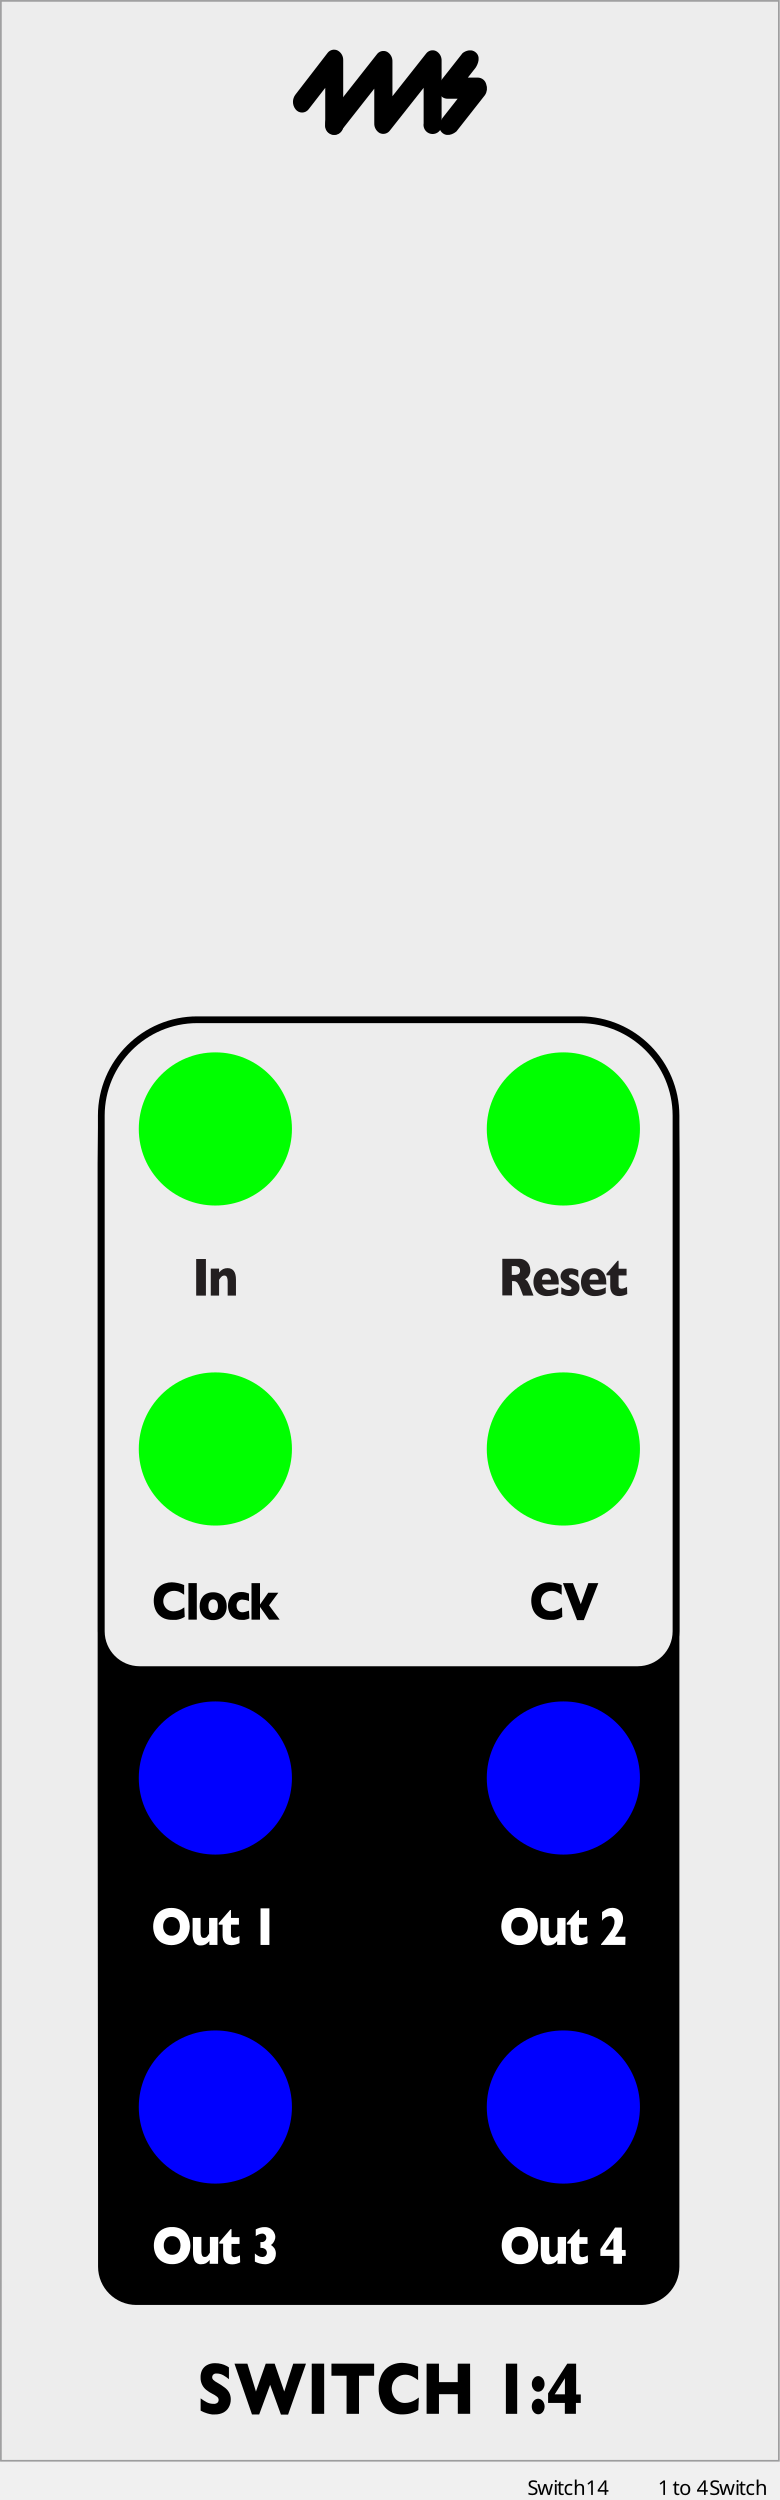
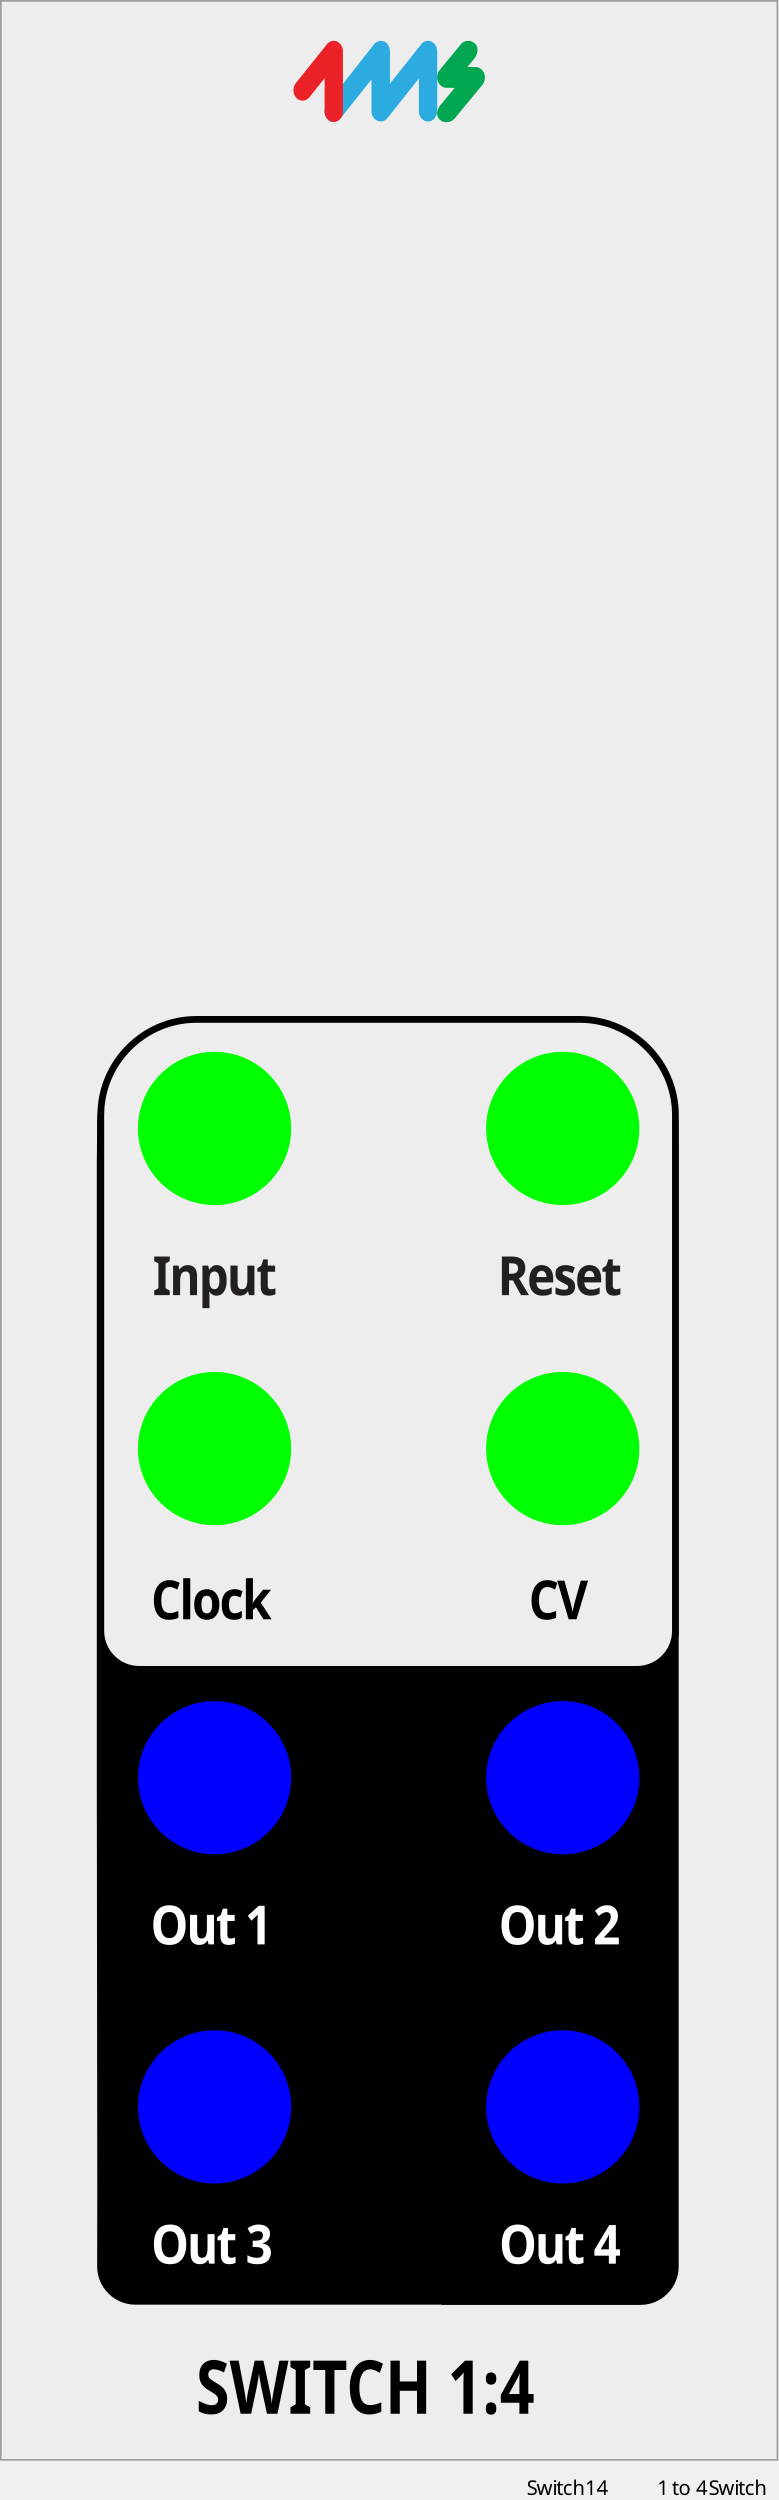
- <svg xmlns="http://www.w3.org/2000/svg" width="40.73mm" height="130.6mm" viewBox="0 0 115.45 370.19">
+ <svg xmlns="http://www.w3.org/2000/svg" width="40.64mm" height="130.55mm" viewBox="0 0 115.2 370.07">
  <g id="faceplate">
-     <rect x="0.13" y="0.13" width="115.2" height="364.25" style="fill: #ededed;stroke: #9d9d9e;stroke-miterlimit: 10;stroke-width: 0.25px" />
-     <path d="M14.52,324.65l-.06-60.21V172.28l.06-6.21c.29-8.35,6.8-15,14-15H87.19c7.2,0,13.06,6.67,13.35,15l.06,6.21V335.65A5.67,5.67,0,0,1,95,341.31H65.48v0H20.19a5.68,5.68,0,0,1-5.67-5.67" />
-     <path d="M100.1,170.86v-5.67A14.22,14.22,0,0,0,85.93,151H29.21A14.22,14.22,0,0,0,15,165.19v76.37a5.68,5.68,0,0,0,5.67,5.67H94.43a5.68,5.68,0,0,0,5.67-5.67v-70.7Z" style="fill: #ededed;stroke: #000;stroke-miterlimit: 10" />
    <g>
-       <path d="M34.17,355.26a2.34,2.34,0,0,1-.3,1.21,1.91,1.91,0,0,1-.81.78,2.6,2.6,0,0,1-1.21.27l-.46,0a4.29,4.29,0,0,1-.73-.16,5,5,0,0,1-.95-.4v-1.82a7.24,7.24,0,0,0,.91.58,2.12,2.12,0,0,0,1,.23.78.78,0,0,0,.61-.19.6.6,0,0,0-.1-.87,3.33,3.33,0,0,0-.69-.43,4.43,4.43,0,0,1-.88-.56,2.21,2.21,0,0,1-.62-.76,2.27,2.27,0,0,1-.24-1.08A2.38,2.38,0,0,1,29.9,351a1.8,1.8,0,0,1,.74-.78,2.41,2.41,0,0,1,1.21-.29,3.53,3.53,0,0,1,.95.12,3.31,3.31,0,0,1,.71.27,2.33,2.33,0,0,1,.39.24v1.74a5.57,5.57,0,0,0-.83-.58,2,2,0,0,0-1-.26.63.63,0,0,0-.49.16.54.54,0,0,0-.16.4.51.51,0,0,0,.16.38,2.24,2.24,0,0,0,.55.39,9.54,9.54,0,0,1,1.12.73,2.34,2.34,0,0,1,.67.74A2.09,2.09,0,0,1,34.17,355.26Z" />
-       <path d="M45.31,350l-2.65,7.54H41.6L40,353.13l-1.62,4.39H37.31L34.72,350h1.91l1.27,4.13L39.35,350h1.32l1.42,4.13L43.42,350Z" />
-       <path d="M48,357.43H46.16V350H48Z" />
-       <path d="M55.4,351.79H53.16v5.64H51.32v-5.64H49.08V350H55.4Z" />
-       <path d="M61.94,356.87a4,4,0,0,1-.78.38,3.78,3.78,0,0,1-.8.21,5.69,5.69,0,0,1-.83.06,3.61,3.61,0,0,1-1.43-.27,3,3,0,0,1-1.1-.79,3.34,3.34,0,0,1-.69-1.22,4.74,4.74,0,0,1-.24-1.54,4.55,4.55,0,0,1,.28-1.68,3.17,3.17,0,0,1,.76-1.21,3.21,3.21,0,0,1,1.12-.7,3.9,3.9,0,0,1,1.32-.23,6.18,6.18,0,0,1,2.36.56v2a5.6,5.6,0,0,0-.9-.57,2.25,2.25,0,0,0-1-.23,2,2,0,0,0-1.74,1,2.34,2.34,0,0,0,0,2.16,1.87,1.87,0,0,0,.68.74,1.76,1.76,0,0,0,1,.28,2.84,2.84,0,0,0,.84-.13,3.26,3.26,0,0,0,.67-.3,4.27,4.27,0,0,0,.56-.38Z" />
-       <path d="M69.62,357.43H67.79v-2.91H65v2.91H63.17V350H65v2.74h2.78V350h1.83Z" />
-       <path d="M76.58,357.43H74.91V350h1.67Z" />
-       <path d="M80.64,353a1.27,1.27,0,0,1-.28.82.83.83,0,0,1-1.34,0,1.24,1.24,0,0,1-.27-.81,1.22,1.22,0,0,1,.29-.83.83.83,0,0,1,.66-.34.76.76,0,0,1,.46.16,1.08,1.08,0,0,1,.35.41A1.45,1.45,0,0,1,80.64,353Zm0,3.35a1.24,1.24,0,0,1-.28.82.82.82,0,0,1-.66.33.86.86,0,0,1-.68-.34,1.24,1.24,0,0,1-.28-.81,1.27,1.27,0,0,1,.28-.82.89.89,0,0,1,.68-.34.86.86,0,0,1,.47.16,1,1,0,0,1,.34.42A1.37,1.37,0,0,1,80.65,356.37Z" />
-       <path d="M86,355.82h-.72v1.61H83.64v-1.61H81.16V354.4L84,350h1.31v4.56H86Zm-2.35-1.28v-2.38l-1.51,2.38Z" />
+       <rect x=".12" y=".13" width="114.95" height="364" style="fill: #ededed; stroke-width: 0px;" />
+       <path d="M114.95.25v363.75H.25V.25h114.7M115.2,0H0v364.25h115.2V0h0Z" style="fill: #9d9d9e; stroke-width: 0px;" />
    </g>
+     <path d="M14.4,324.53l-.07-60.21v-92.16l.06-6.21c.29-8.35,6.8-15.02,14-15.02h58.66c7.2,0,13.06,6.67,13.35,15.02l.06,6.21v163.36c0,3.12-2.54,5.67-5.66,5.67h-14.39,0s-15.07,0-15.07,0v-.03h-31.71s-.65,0-.65,0h-12.93c-3.12,0-5.67-2.55-5.67-5.67" style="fill: #000; stroke-width: 0px;" />
+     <path d="M99.98,170.74v-5.67c0-7.8-6.38-14.17-14.17-14.17H29.09c-7.8,0-14.17,6.38-14.17,14.17v76.37c0,3.12,2.55,5.67,5.67,5.67h73.72c3.12,0,5.67-2.55,5.67-5.67v-70.7Z" style="fill: #ededed; stroke: #000; stroke-miterlimit: 10;" />
    <g>
-       <path d="M63.34,8.11l-5.53,7v-6a1.3,1.3,0,0,0-.64-1.18.91.91,0,0,0-1.13.3l-7.28,9.24a1.48,1.48,0,0,0,0,1.79.9.9,0,0,0,1.46,0l5.5-7v6a1.3,1.3,0,0,0,.64,1.18.92.92,0,0,0,1.14-.3l5.53-7v6.15a1.05,1.05,0,1,0,2.06,0V9a1.26,1.26,0,0,0-.65-1.17A.9.9,0,0,0,63.34,8.11Z" style="stroke: #000;stroke-width: 0.6px" />
-       <path d="M48.76,8,44,14.17A1.47,1.47,0,0,0,44,16a.91.91,0,0,0,1.46,0l3-3.87v6.3a1.05,1.05,0,1,0,2.06,0V8.92a1.28,1.28,0,0,0-.65-1.17A.9.9,0,0,0,48.76,8Z" style="stroke: #000;stroke-width: 0.6px" />
-       <path d="M71.71,12.56a1,1,0,0,0-.95-.77h-2.1l1.53-1.95s.8-1.18.1-1.82-1.58.06-1.58.06l-3.23,4.1a1.44,1.44,0,0,0-.2,1.37,1,1,0,0,0,1,.77h2.1l-2.49,3.17s-1,1.13-.27,1.89,1.75-.13,1.75-.13l4.18-5.32A1.47,1.47,0,0,0,71.71,12.56Z" style="stroke: #000;stroke-width: 0.6px" />
+       <path d="M49.4,18.07c-.37,0-.71-.17-.97-.47-.51-.6-.52-1.54-.04-2.16l6.97-8.88c.38-.48,1.05-.65,1.57-.39.5.25.79.82.79,1.45v4.77l4.64-5.85c.38-.48,1.01-.64,1.53-.38.5.25.83.81.83,1.44v8.82c0,.86-.61,1.57-1.36,1.57s-1.36-.7-1.36-1.57v-4.79l-4.64,5.85c-.38.48-1.01.64-1.54.38-.5-.24-.83-.81-.83-1.44v-4.67l-4.61,5.8c-.26.32-.62.51-1,.51h0Z" style="fill: #2cabe1; stroke-width: 0px;" />
+       <path d="M49.4,18.07c-.75,0-1.35-.7-1.35-1.57v-4.93l-2.26,2.84c-.5.63-1.44.65-1.97.04-.51-.6-.52-1.53-.03-2.15l4.61-5.76c.26-.32.63-.5,1-.5.18,0,.37.04.54.12.5.25.82.81.82,1.44v8.89c0,.86-.61,1.57-1.36,1.57h0Z" style="fill: #ea2228; stroke-width: 0px;" />
+       <path d="M66,18.09h0c-.35,0-.68-.15-.94-.42-.76-.78-.14-1.84.29-2.3l1.95-2.36-1.26-.02c-.56-.01-1.04-.4-1.24-1-.19-.56-.07-1.21.29-1.64l3.16-3.83c.23-.28.55-.48,1.13-.47.33,0,.67.17.92.4.71.66.29,1.7-.07,2.2l-1.04,1.26,1.26.02c.56.01,1.04.4,1.24,1,.19.56.07,1.21-.29,1.64l-4.1,4.97c-.35.35-.65.55-1.3.54h0Z" style="fill: #00a650; stroke-width: 0px;" />
    </g>
-     <g>
-       <path d="M83.26,239.42a3.77,3.77,0,0,1-.61.29,3.3,3.3,0,0,1-.62.15c-.21,0-.43,0-.65,0a3,3,0,0,1-1.12-.19,2.66,2.66,0,0,1-.86-.58,2.45,2.45,0,0,1-.54-.89,3.64,3.64,0,0,1,0-2.35,2.5,2.5,0,0,1,.6-.87,2.56,2.56,0,0,1,.87-.51,3.24,3.24,0,0,1,1-.17,5.14,5.14,0,0,1,1.84.41v1.44a4.8,4.8,0,0,0-.7-.42,1.88,1.88,0,0,0-.82-.16,1.6,1.6,0,0,0-.77.19,1.41,1.41,0,0,0-.58.53,1.59,1.59,0,0,0,0,1.56,1.47,1.47,0,0,0,.53.55,1.55,1.55,0,0,0,.77.2,2,2,0,0,0,.66-.1,2.34,2.34,0,0,0,.52-.21,4.54,4.54,0,0,0,.44-.28Z" />
-       <path d="M88.6,234.42l-2.15,5.48h-1l-2.1-5.48h1.49L86,237.54l1.12-3.12Z" />
-     </g>
-     <g>
-       <path d="M79.64,285.25a3.08,3.08,0,0,1-.31,1.39,2.42,2.42,0,0,1-.92,1,2.76,2.76,0,0,1-1.48.38,2.71,2.71,0,0,1-1.49-.39,2.44,2.44,0,0,1-.91-1,3.26,3.26,0,0,1,0-2.73,2.35,2.35,0,0,1,.91-1,2.69,2.69,0,0,1,1.49-.39,2.92,2.92,0,0,1,1.18.22,2.24,2.24,0,0,1,.85.61,2.64,2.64,0,0,1,.51.88A3.43,3.43,0,0,1,79.64,285.25Zm-1.47,0a1.65,1.65,0,0,0-.08-.56,1.32,1.32,0,0,0-.23-.44,1.24,1.24,0,0,0-.39-.29,1.33,1.33,0,0,0-.54-.1,1.14,1.14,0,0,0-.9.38,1.5,1.5,0,0,0-.33,1,1.47,1.47,0,0,0,.33,1,1.12,1.12,0,0,0,.9.39,1.23,1.23,0,0,0,.68-.18A1.19,1.19,0,0,0,78,286,1.65,1.65,0,0,0,78.17,285.25Z" style="fill: #fff" />
-       <path d="M83.73,288H82.5v-.57a2.18,2.18,0,0,1-.55.48,1.54,1.54,0,0,1-.7.16,1,1,0,0,1-1-.53,2.79,2.79,0,0,1-.23-1.18V284h1.23v2.15a1.48,1.48,0,0,0,.1.57.39.39,0,0,0,.41.24.56.56,0,0,0,.43-.17,3.77,3.77,0,0,0,.33-.45V284h1.23Z" style="fill: #fff" />
-       <path d="M87,287.73a2.71,2.71,0,0,1-.53.2,2.5,2.5,0,0,1-.64.1c-.9,0-1.34-.5-1.34-1.49V285h-.56v-.25l1.66-1.92h.14V284h1.18v1H85.73v1.27a3.21,3.21,0,0,0,0,.36.43.43,0,0,0,.14.23.53.53,0,0,0,.34.09,1.65,1.65,0,0,0,.77-.28Z" style="fill: #fff" />
-       <path d="M92.59,288H89v-.11c.14-.15.29-.34.46-.55s.38-.5.65-.85l.34-.47a4.37,4.37,0,0,0,.27-.44,2.53,2.53,0,0,0,.19-.48,1.64,1.64,0,0,0,.08-.54.88.88,0,0,0-.19-.6.6.6,0,0,0-.48-.24,1.6,1.6,0,0,0-1.17.69v-1.28l.34-.23a2,2,0,0,1,.3-.18,1.86,1.86,0,0,1,.4-.15,2.1,2.1,0,0,1,.51-.06,1.63,1.63,0,0,1,.79.2,1.36,1.36,0,0,1,.56.58,1.83,1.83,0,0,1,.21.89,2.09,2.09,0,0,1-.1.67,2.63,2.63,0,0,1-.19.51c-.06.12-.15.28-.26.47a10.51,10.51,0,0,1-.64.95h1.55Z" style="fill: #fff" />
-     </g>
-     <g>
-       <path d="M79.69,332.5a3.26,3.26,0,0,1-.3,1.4,2.42,2.42,0,0,1-.92,1,2.78,2.78,0,0,1-1.48.37,2.75,2.75,0,0,1-1.5-.39,2.42,2.42,0,0,1-.91-1,3.33,3.33,0,0,1-.29-1.37,3.14,3.14,0,0,1,.29-1.36,2.38,2.38,0,0,1,.91-1,2.74,2.74,0,0,1,1.5-.38,3,3,0,0,1,1.18.22,2.51,2.51,0,0,1,.85.6,2.6,2.6,0,0,1,.5.89A3.14,3.14,0,0,1,79.69,332.5Zm-1.46,0a1.87,1.87,0,0,0-.08-.55,1.15,1.15,0,0,0-.63-.73,1.25,1.25,0,0,0-.53-.1,1.12,1.12,0,0,0-.91.38,1.47,1.47,0,0,0-.33,1,1.5,1.5,0,0,0,.33,1,1.16,1.16,0,0,0,.91.38,1.28,1.28,0,0,0,.67-.17,1.08,1.08,0,0,0,.42-.5A1.66,1.66,0,0,0,78.23,332.5Z" style="fill: #fff" />
-       <path d="M83.79,335.21H82.55v-.56a2,2,0,0,1-.55.48,1.47,1.47,0,0,1-.69.15,1,1,0,0,1-1-.52,3,3,0,0,1-.23-1.19v-2.33h1.24v2.15a1.6,1.6,0,0,0,.09.56.4.4,0,0,0,.42.25.55.55,0,0,0,.43-.18,3.12,3.12,0,0,0,.32-.45v-2.33h1.24Z" style="fill: #fff" />
-       <path d="M87.06,335a3.23,3.23,0,0,1-.53.21,2.54,2.54,0,0,1-.65.09c-.89,0-1.34-.49-1.34-1.48v-1.59H84V332l1.66-1.92h.15v1.19H87v1H85.79v1.28a1.89,1.89,0,0,0,0,.36.4.4,0,0,0,.14.23.5.5,0,0,0,.33.09,1.76,1.76,0,0,0,.78-.28Z" style="fill: #fff" />
-       <path d="M92.66,334.05H92.1v1.16H90.83v-1.16H88.9v-1l2.18-3.21h1v3.32h.56Zm-1.83-.93v-1.74l-1.18,1.74Z" style="fill: #fff" />
-     </g>
-     <g>
-       <path d="M27.35,239.42a3.67,3.67,0,0,1-.6.29,3.6,3.6,0,0,1-.63.15c-.21,0-.42,0-.65,0a3,3,0,0,1-1.11-.19,2.56,2.56,0,0,1-.86-.58,2.45,2.45,0,0,1-.54-.89,3.64,3.64,0,0,1,0-2.35,2.26,2.26,0,0,1,.6-.87,2.38,2.38,0,0,1,.87-.51,3.22,3.22,0,0,1,1-.17,5.1,5.1,0,0,1,1.84.41v1.44a4.32,4.32,0,0,0-.7-.42,1.86,1.86,0,0,0-.81-.16,1.61,1.61,0,0,0-.78.19,1.48,1.48,0,0,0-.58.53,1.53,1.53,0,0,0-.22.81,1.45,1.45,0,0,0,.2.75,1.4,1.4,0,0,0,.53.55,1.52,1.52,0,0,0,.77.2,2.07,2.07,0,0,0,.66-.1,2.55,2.55,0,0,0,.52-.21,4.46,4.46,0,0,0,.43-.28Z" />
-       <path d="M29.14,239.83H27.9v-5.41h1.24Z" />
-       <path d="M33.57,237.84a2.42,2.42,0,0,1-.22,1.06,1.77,1.77,0,0,1-.68.73,2.15,2.15,0,0,1-1.11.27,2.11,2.11,0,0,1-1.1-.27,1.69,1.69,0,0,1-.67-.73,2.43,2.43,0,0,1-.23-1.06,2.39,2.39,0,0,1,.13-.82,1.86,1.86,0,0,1,.38-.65,1.65,1.65,0,0,1,.63-.43,2.13,2.13,0,0,1,.86-.16,2.19,2.19,0,0,1,.88.16,1.65,1.65,0,0,1,.63.43,1.81,1.81,0,0,1,.37.65A2.35,2.35,0,0,1,33.57,237.84Zm-1.3,0a1.31,1.31,0,0,0-.18-.74.65.65,0,0,0-1.05,0,1.31,1.31,0,0,0-.18.74,1.25,1.25,0,0,0,.19.74.58.58,0,0,0,.51.27.6.6,0,0,0,.53-.27A1.33,1.33,0,0,0,32.27,237.84Z" />
-       <path d="M36.93,239.65l-.33.12a1.93,1.93,0,0,1-.38.09,2.35,2.35,0,0,1-.47,0,1.93,1.93,0,0,1-1-.22,1.64,1.64,0,0,1-.61-.55,2.07,2.07,0,0,1-.3-.69,2.37,2.37,0,0,1,0-1.22,2.1,2.1,0,0,1,.29-.67,1.72,1.72,0,0,1,.61-.55,2.09,2.09,0,0,1,1-.22,2.19,2.19,0,0,1,.63.07,3.6,3.6,0,0,1,.5.16v1.11a3,3,0,0,0-1-.22.89.89,0,0,0-.59.23.88.88,0,0,0-.25.7,1,1,0,0,0,.13.53.76.76,0,0,0,.32.32.81.81,0,0,0,.39.1,1.7,1.7,0,0,0,.42-.06l.58-.18Z" />
-       <path d="M41.41,239.83H39.84l-1.34-1.89v1.89H37.24v-5.41H38.5v3.17l1.22-1.74h1.49l-1.37,1.86Z" />
-     </g>
-     <g>
-       <path d="M28.1,285.25a3.21,3.21,0,0,1-.3,1.39,2.42,2.42,0,0,1-.92,1,3.08,3.08,0,0,1-3,0,2.51,2.51,0,0,1-.91-1,3.36,3.36,0,0,1,0-2.73,2.42,2.42,0,0,1,.91-1,2.75,2.75,0,0,1,1.5-.39,3,3,0,0,1,1.18.22,2.32,2.32,0,0,1,.85.61,2.46,2.46,0,0,1,.5.88A3.16,3.16,0,0,1,28.1,285.25Zm-1.46,0a1.94,1.94,0,0,0-.08-.56,1.18,1.18,0,0,0-.24-.44,1.05,1.05,0,0,0-.39-.29,1.25,1.25,0,0,0-.53-.1,1.15,1.15,0,0,0-.91.38,1.5,1.5,0,0,0-.33,1,1.47,1.47,0,0,0,.33,1,1.14,1.14,0,0,0,.91.39,1.2,1.2,0,0,0,.67-.18,1.14,1.14,0,0,0,.43-.49A1.81,1.81,0,0,0,26.64,285.25Z" style="fill: #fff" />
-       <path d="M32.2,288H31v-.57a2,2,0,0,1-.55.48,1.46,1.46,0,0,1-.69.16,1,1,0,0,1-1-.53,2.8,2.8,0,0,1-.24-1.18V284H29.7v2.15a1.7,1.7,0,0,0,.09.57.41.41,0,0,0,.42.24.58.58,0,0,0,.43-.17,3.8,3.8,0,0,0,.32-.45V284H32.2Z" style="fill: #fff" />
-       <path d="M35.47,287.73a3,3,0,0,1-.53.2,2.57,2.57,0,0,1-.65.1c-.89,0-1.33-.5-1.33-1.49V285h-.57v-.25l1.67-1.92h.14V284h1.18v1H34.2v1.27a1.84,1.84,0,0,0,0,.36.37.37,0,0,0,.14.23.5.5,0,0,0,.33.09,1.64,1.64,0,0,0,.78-.28Z" style="fill: #fff" />
-       <path d="M39.89,288H38.58v-5.42h1.31Z" style="fill: #fff" />
-     </g>
-     <g>
-       <path d="M79,191.85H77.45l-.38-1a4,4,0,0,0-.37-.77.84.84,0,0,0-.32-.31.93.93,0,0,0-.4-.07h-.16v2.12H74.38v-5.42h2.44a1.55,1.55,0,0,1,1,.28,1.58,1.58,0,0,1,.55.66,1.9,1.9,0,0,1,.16.74,1.44,1.44,0,0,1-.14.69,1.33,1.33,0,0,1-.29.42,3.53,3.53,0,0,1-.35.24,1.31,1.31,0,0,1,.38.36,4.82,4.82,0,0,1,.41.85ZM77,188.14a.57.57,0,0,0-.22-.52,1.25,1.25,0,0,0-.7-.15h-.3v1.31h.3a1.3,1.3,0,0,0,.72-.14A.55.55,0,0,0,77,188.14Z" style="fill: #231f20" />
-       <path d="M82.75,190.2H80.29a.93.93,0,0,0,.35.59,1,1,0,0,0,.64.23,2.93,2.93,0,0,0,1.38-.4v.87a3.41,3.41,0,0,1-.66.3,3.32,3.32,0,0,1-1,.13,2.11,2.11,0,0,1-1.1-.28,1.67,1.67,0,0,1-.68-.74,2.43,2.43,0,0,1-.23-1.06,2.38,2.38,0,0,1,.23-1.05,1.65,1.65,0,0,1,.68-.73,2.21,2.21,0,0,1,1.1-.26,1.72,1.72,0,0,1,.82.21,1.65,1.65,0,0,1,.65.68,2.61,2.61,0,0,1,.26,1.23Zm-1.16-.7a1,1,0,0,0-.17-.61.56.56,0,0,0-.48-.23.64.64,0,0,0-.5.23.93.93,0,0,0-.19.61Z" style="fill: #231f20" />
-       <path d="M85.81,190.69a1.14,1.14,0,0,1-.35.88,1.43,1.43,0,0,1-1,.35,2.84,2.84,0,0,1-.69-.08,6.6,6.6,0,0,1-.66-.23v-1a4.76,4.76,0,0,0,.55.31,1.18,1.18,0,0,0,.5.1c.31,0,.47-.1.47-.29a.28.28,0,0,0-.07-.17.88.88,0,0,0-.24-.17c-.11-.07-.26-.14-.44-.23a1.88,1.88,0,0,1-.58-.46A1,1,0,0,1,83,189a1.17,1.17,0,0,1,.16-.57,1.26,1.26,0,0,1,.49-.45,1.67,1.67,0,0,1,.78-.17,1.58,1.58,0,0,1,.28,0,2.55,2.55,0,0,1,.43.09,2.33,2.33,0,0,1,.49.21v1l-.18-.12-.2-.12a1.6,1.6,0,0,0-.29-.11,1.33,1.33,0,0,0-.34-.05.36.36,0,0,0-.3.1.27.27,0,0,0-.07.18.25.25,0,0,0,.08.19,1.44,1.44,0,0,0,.37.21,3.31,3.31,0,0,1,.66.36,1.23,1.23,0,0,1,.35.42A1.27,1.27,0,0,1,85.81,190.69Z" style="fill: #231f20" />
-       <path d="M89.79,190.2H87.33a.93.93,0,0,0,.35.59,1,1,0,0,0,.64.23,2.93,2.93,0,0,0,1.38-.4v.87a3.41,3.41,0,0,1-.66.3,3.32,3.32,0,0,1-1,.13,2.11,2.11,0,0,1-1.1-.28,1.73,1.73,0,0,1-.68-.74,2.43,2.43,0,0,1-.23-1.06,2.38,2.38,0,0,1,.23-1.05,1.71,1.71,0,0,1,.68-.73,2.21,2.21,0,0,1,1.1-.26,1.72,1.72,0,0,1,.82.21,1.59,1.59,0,0,1,.65.68,2.61,2.61,0,0,1,.26,1.23Zm-1.16-.7a1,1,0,0,0-.17-.61.56.56,0,0,0-.48-.23.64.64,0,0,0-.5.23.93.93,0,0,0-.19.61Z" style="fill: #231f20" />
-       <path d="M92.88,191.62a3.33,3.33,0,0,1-.53.2,2.64,2.64,0,0,1-.65.1c-.89,0-1.34-.5-1.34-1.49v-1.58H89.8v-.25l1.66-1.92h.14v1.19h1.18v1H91.6v1.27a1.73,1.73,0,0,0,0,.36.36.36,0,0,0,.13.23.55.55,0,0,0,.34.09,1.64,1.64,0,0,0,.78-.28Z" style="fill: #231f20" />
-     </g>
-     <g>
-       <path d="M30.49,191.85H29.05v-5.42h1.44Z" style="fill: #231f20" />
-       <path d="M34.94,191.85H33.71V189.7a1.61,1.61,0,0,0-.1-.57.4.4,0,0,0-.41-.25.6.6,0,0,0-.27.07.65.65,0,0,0-.2.17.9.9,0,0,0-.16.19l-.13.2v2.34H31.21v-4h1.23v.57a1.87,1.87,0,0,1,.59-.5,1.59,1.59,0,0,1,.66-.14c.83,0,1.25.57,1.25,1.71Z" style="fill: #231f20" />
-     </g>
-     <g>
-       <path d="M28.19,332.5a3.12,3.12,0,0,1-.31,1.4,2.4,2.4,0,0,1-.91,1,2.78,2.78,0,0,1-1.48.37,2.75,2.75,0,0,1-1.5-.39,2.42,2.42,0,0,1-.91-1,3.19,3.19,0,0,1-.3-1.37,3.14,3.14,0,0,1,.3-1.36,2.38,2.38,0,0,1,.91-1,2.74,2.74,0,0,1,1.5-.38,2.87,2.87,0,0,1,1.17.22,2.33,2.33,0,0,1,.85.6,2.46,2.46,0,0,1,.51.89A3.41,3.41,0,0,1,28.19,332.5Zm-1.46,0a1.87,1.87,0,0,0-.08-.55,1.15,1.15,0,0,0-.63-.73,1.25,1.25,0,0,0-.53-.1,1.12,1.12,0,0,0-.91.38,1.47,1.47,0,0,0-.33,1,1.5,1.5,0,0,0,.33,1,1.15,1.15,0,0,0,.91.38,1.31,1.31,0,0,0,.67-.17,1.08,1.08,0,0,0,.42-.5A1.66,1.66,0,0,0,26.73,332.5Z" style="fill: #fff" />
-       <path d="M32.29,335.21H31.05v-.56a2.18,2.18,0,0,1-.55.48,1.47,1.47,0,0,1-.69.15,1,1,0,0,1-1-.52,3,3,0,0,1-.23-1.19v-2.33h1.24v2.15a1.6,1.6,0,0,0,.09.56.39.39,0,0,0,.41.25.56.56,0,0,0,.44-.18,3.12,3.12,0,0,0,.32-.45v-2.33h1.24Z" style="fill: #fff" />
-       <path d="M35.56,335a3.23,3.23,0,0,1-.53.21,2.54,2.54,0,0,1-.65.09c-.89,0-1.34-.49-1.34-1.48v-1.59h-.56V332l1.66-1.92h.14v1.19h1.19v1H34.28v1.28a1.79,1.79,0,0,0,0,.36.39.39,0,0,0,.13.23.55.55,0,0,0,.34.09,1.76,1.76,0,0,0,.78-.28Z" style="fill: #fff" />
-       <path d="M40.85,333.71a1.64,1.64,0,0,1-.15.73,1.46,1.46,0,0,1-.39.49,1.72,1.72,0,0,1-.52.27,1.61,1.61,0,0,1-.52.08,3,3,0,0,1-.8-.11,3.38,3.38,0,0,1-.73-.28v-1.21a2.39,2.39,0,0,0,.52.38,1.18,1.18,0,0,0,.57.15.74.74,0,0,0,.38-.09.59.59,0,0,0,.23-.24.61.61,0,0,0,.08-.3.76.76,0,0,0-.1-.37.69.69,0,0,0-.28-.25.82.82,0,0,0-.42-.1h-.16V332h.19a.67.67,0,0,0,.39-.1.63.63,0,0,0,.23-.26.72.72,0,0,0,.07-.27.66.66,0,0,0-.17-.44.56.56,0,0,0-.43-.19,1.28,1.28,0,0,0-.49.11,1.64,1.64,0,0,0-.48.27v-1a3.92,3.92,0,0,1,.63-.25,2.31,2.31,0,0,1,.67-.09,1.59,1.59,0,0,1,.9.23,1.52,1.52,0,0,1,.7,1.21,1.19,1.19,0,0,1-.1.49,1.64,1.64,0,0,1-.24.43,1.39,1.39,0,0,1-.31.29,1.92,1.92,0,0,1,.51.48A1.46,1.46,0,0,1,40.85,333.71Z" style="fill: #fff" />
+     <g id="text">
+       <text transform="translate(29.01 357.3) scale(.82 1)" style="fill: #000; font-family: GillSans-Bold, 'Gill Sans'; font-size: 11px; font-weight: 700;">
+         <tspan x="0" y="0">SWITCH 1:4</tspan>
+       </text>
+       <text transform="translate(78.27 239.7) scale(.88 1)" style="fill: #000; font-family: GillSans-Bold, 'Gill Sans'; font-size: 8px; font-weight: 700; letter-spacing: -.04em;">
+         <tspan x="0" y="0">CV</tspan>
+       </text>
+       <text transform="translate(73.82 287.83) scale(.88 1)" style="fill: #fff; font-family: GillSans-Bold, 'Gill Sans'; font-size: 8px; font-weight: 700; letter-spacing: -.04em;">
+         <tspan x="0" y="0">Out 2</tspan>
+       </text>
+       <text transform="translate(73.87 335.09) scale(.88 1)" style="fill: #fff; font-family: GillSans-Bold, 'Gill Sans'; font-size: 8px; font-weight: 700; letter-spacing: -.04em;">
+         <tspan x="0" y="0">Out 4</tspan>
+       </text>
+       <text transform="translate(22.36 239.7) scale(.88 1)" style="fill: #000; font-family: GillSans-Bold, 'Gill Sans'; font-size: 8px; font-weight: 700; letter-spacing: -.04em;">
+         <tspan x="0" y="0">Clock</tspan>
+       </text>
+       <text transform="translate(22.28 287.83) scale(.88 1)" style="fill: #fff; font-family: GillSans-Bold, 'Gill Sans'; font-size: 8px; font-weight: 700; letter-spacing: -.04em;">
+         <tspan x="0" y="0">Out 1</tspan>
+       </text>
+       <text transform="translate(73.66 191.72) scale(.88 1)" style="fill: #231f20; font-family: GillSans-Bold, 'Gill Sans'; font-size: 8px; font-weight: 700; letter-spacing: -.04em;">
+         <tspan x="0" y="0">Reset</tspan>
+       </text>
+       <text transform="translate(22.61 191.72) scale(.88 1)" style="fill: #231f20; font-family: GillSans-Bold, 'Gill Sans'; font-size: 8px; font-weight: 700; letter-spacing: -.04em;">
+         <tspan x="0" y="0">Input</tspan>
+       </text>
+       <text transform="translate(22.37 335.09) scale(.88 1)" style="fill: #fff; font-family: GillSans-Bold, 'Gill Sans'; font-size: 8px; font-weight: 700; letter-spacing: -.04em;">
+         <tspan x="0" y="0">Out 3</tspan>
+       </text>
    </g>
  </g>
  <g id="components">
-     <circle id="Out_4" data-name="Out 4" cx="83.42" cy="312" r="11.34" style="fill: blue" />
-     <circle id="Out_3" data-name="Out 3" cx="31.89" cy="312" r="11.34" style="fill: blue" />
-     <circle id="Out_2" data-name="Out 2" cx="83.42" cy="263.28" r="11.34" style="fill: blue" />
-     <circle id="Out_1" data-name="Out 1" cx="31.89" cy="263.28" r="11.34" style="fill: blue" />
-     <circle id="CV" cx="83.42" cy="214.56" r="11.34" style="fill: lime" />
-     <circle id="Clock" cx="31.89" cy="214.56" r="11.34" style="fill: lime" />
-     <circle id="Reset" cx="83.42" cy="167.17" r="11.34" style="fill: lime" />
-     <circle id="In" cx="31.89" cy="167.17" r="11.34" style="fill: lime" />
-     <text id="slug" transform="translate(78.09 369.44)" style="font-size: 3px;font-family: MyriadPro-Regular, Myriad Pro">
-       <tspan style="letter-spacing: -0.008em">S</tspan>
+     <circle id="Out_4" data-name="Out 4" cx="83.3" cy="311.88" r="11.34" style="fill: blue; stroke-width: 0px;" />
+     <circle id="Out_3" data-name="Out 3" cx="31.76" cy="311.88" r="11.34" style="fill: blue; stroke-width: 0px;" />
+     <circle id="Out_2" data-name="Out 2" cx="83.3" cy="263.15" r="11.34" style="fill: blue; stroke-width: 0px;" />
+     <circle id="Out_1" data-name="Out 1" cx="31.76" cy="263.15" r="11.34" style="fill: blue; stroke-width: 0px;" />
+     <circle id="CV" cx="83.3" cy="214.43" r="11.34" style="fill: lime; stroke-width: 0px;" />
+     <circle id="Clock" cx="31.76" cy="214.43" r="11.34" style="fill: lime; stroke-width: 0px;" />
+     <circle id="Reset" cx="83.3" cy="167.04" r="11.34" style="fill: lime; stroke-width: 0px;" />
+     <circle id="In" cx="31.76" cy="167.04" r="11.34" style="fill: lime; stroke-width: 0px;" />
+     <text id="slug" transform="translate(77.96 369.32)" style="fill: #000; font-family: MyriadPro-Regular, 'Myriad Pro'; font-size: 3px;">
+       <tspan x="0" y="0" style="letter-spacing: 0em;">S</tspan>
      <tspan x="1.46" y="0">wi</tspan>
-       <tspan x="4.37" y="0" style="letter-spacing: -0.006em">t</tspan>
+       <tspan x="4.37" y="0" style="letter-spacing: 0em;">t</tspan>
      <tspan x="5.34" y="0">ch14</tspan>
    </text>
-     <text id="modulename" transform="translate(97.41 369.44)" style="font-size: 3px;font-family: MyriadPro-Regular, Myriad Pro">1 <tspan x="2.17" y="0" style="letter-spacing: -0.006em">t</tspan>
-       <tspan x="3.15" y="0" style="letter-spacing: -0em">o 4 </tspan>
-       <tspan x="7.61" y="0" style="letter-spacing: -0.008em">S</tspan>
+     <text id="modulename" transform="translate(97.28 369.32)" style="fill: #000; font-family: MyriadPro-Regular, 'Myriad Pro'; font-size: 3px;">
+       <tspan x="0" y="0">1 </tspan>
+       <tspan x="2.17" y="0" style="letter-spacing: 0em;">t</tspan>
+       <tspan x="3.15" y="0" style="letter-spacing: 0em;">o 4 </tspan>
+       <tspan x="7.61" y="0" style="letter-spacing: 0em;">S</tspan>
      <tspan x="9.06" y="0">wi</tspan>
-       <tspan x="11.97" y="0" style="letter-spacing: -0.006em">t</tspan>
+       <tspan x="11.97" y="0" style="letter-spacing: 0em;">t</tspan>
      <tspan x="12.95" y="0">ch</tspan>
    </text>
  </g>
</svg>
